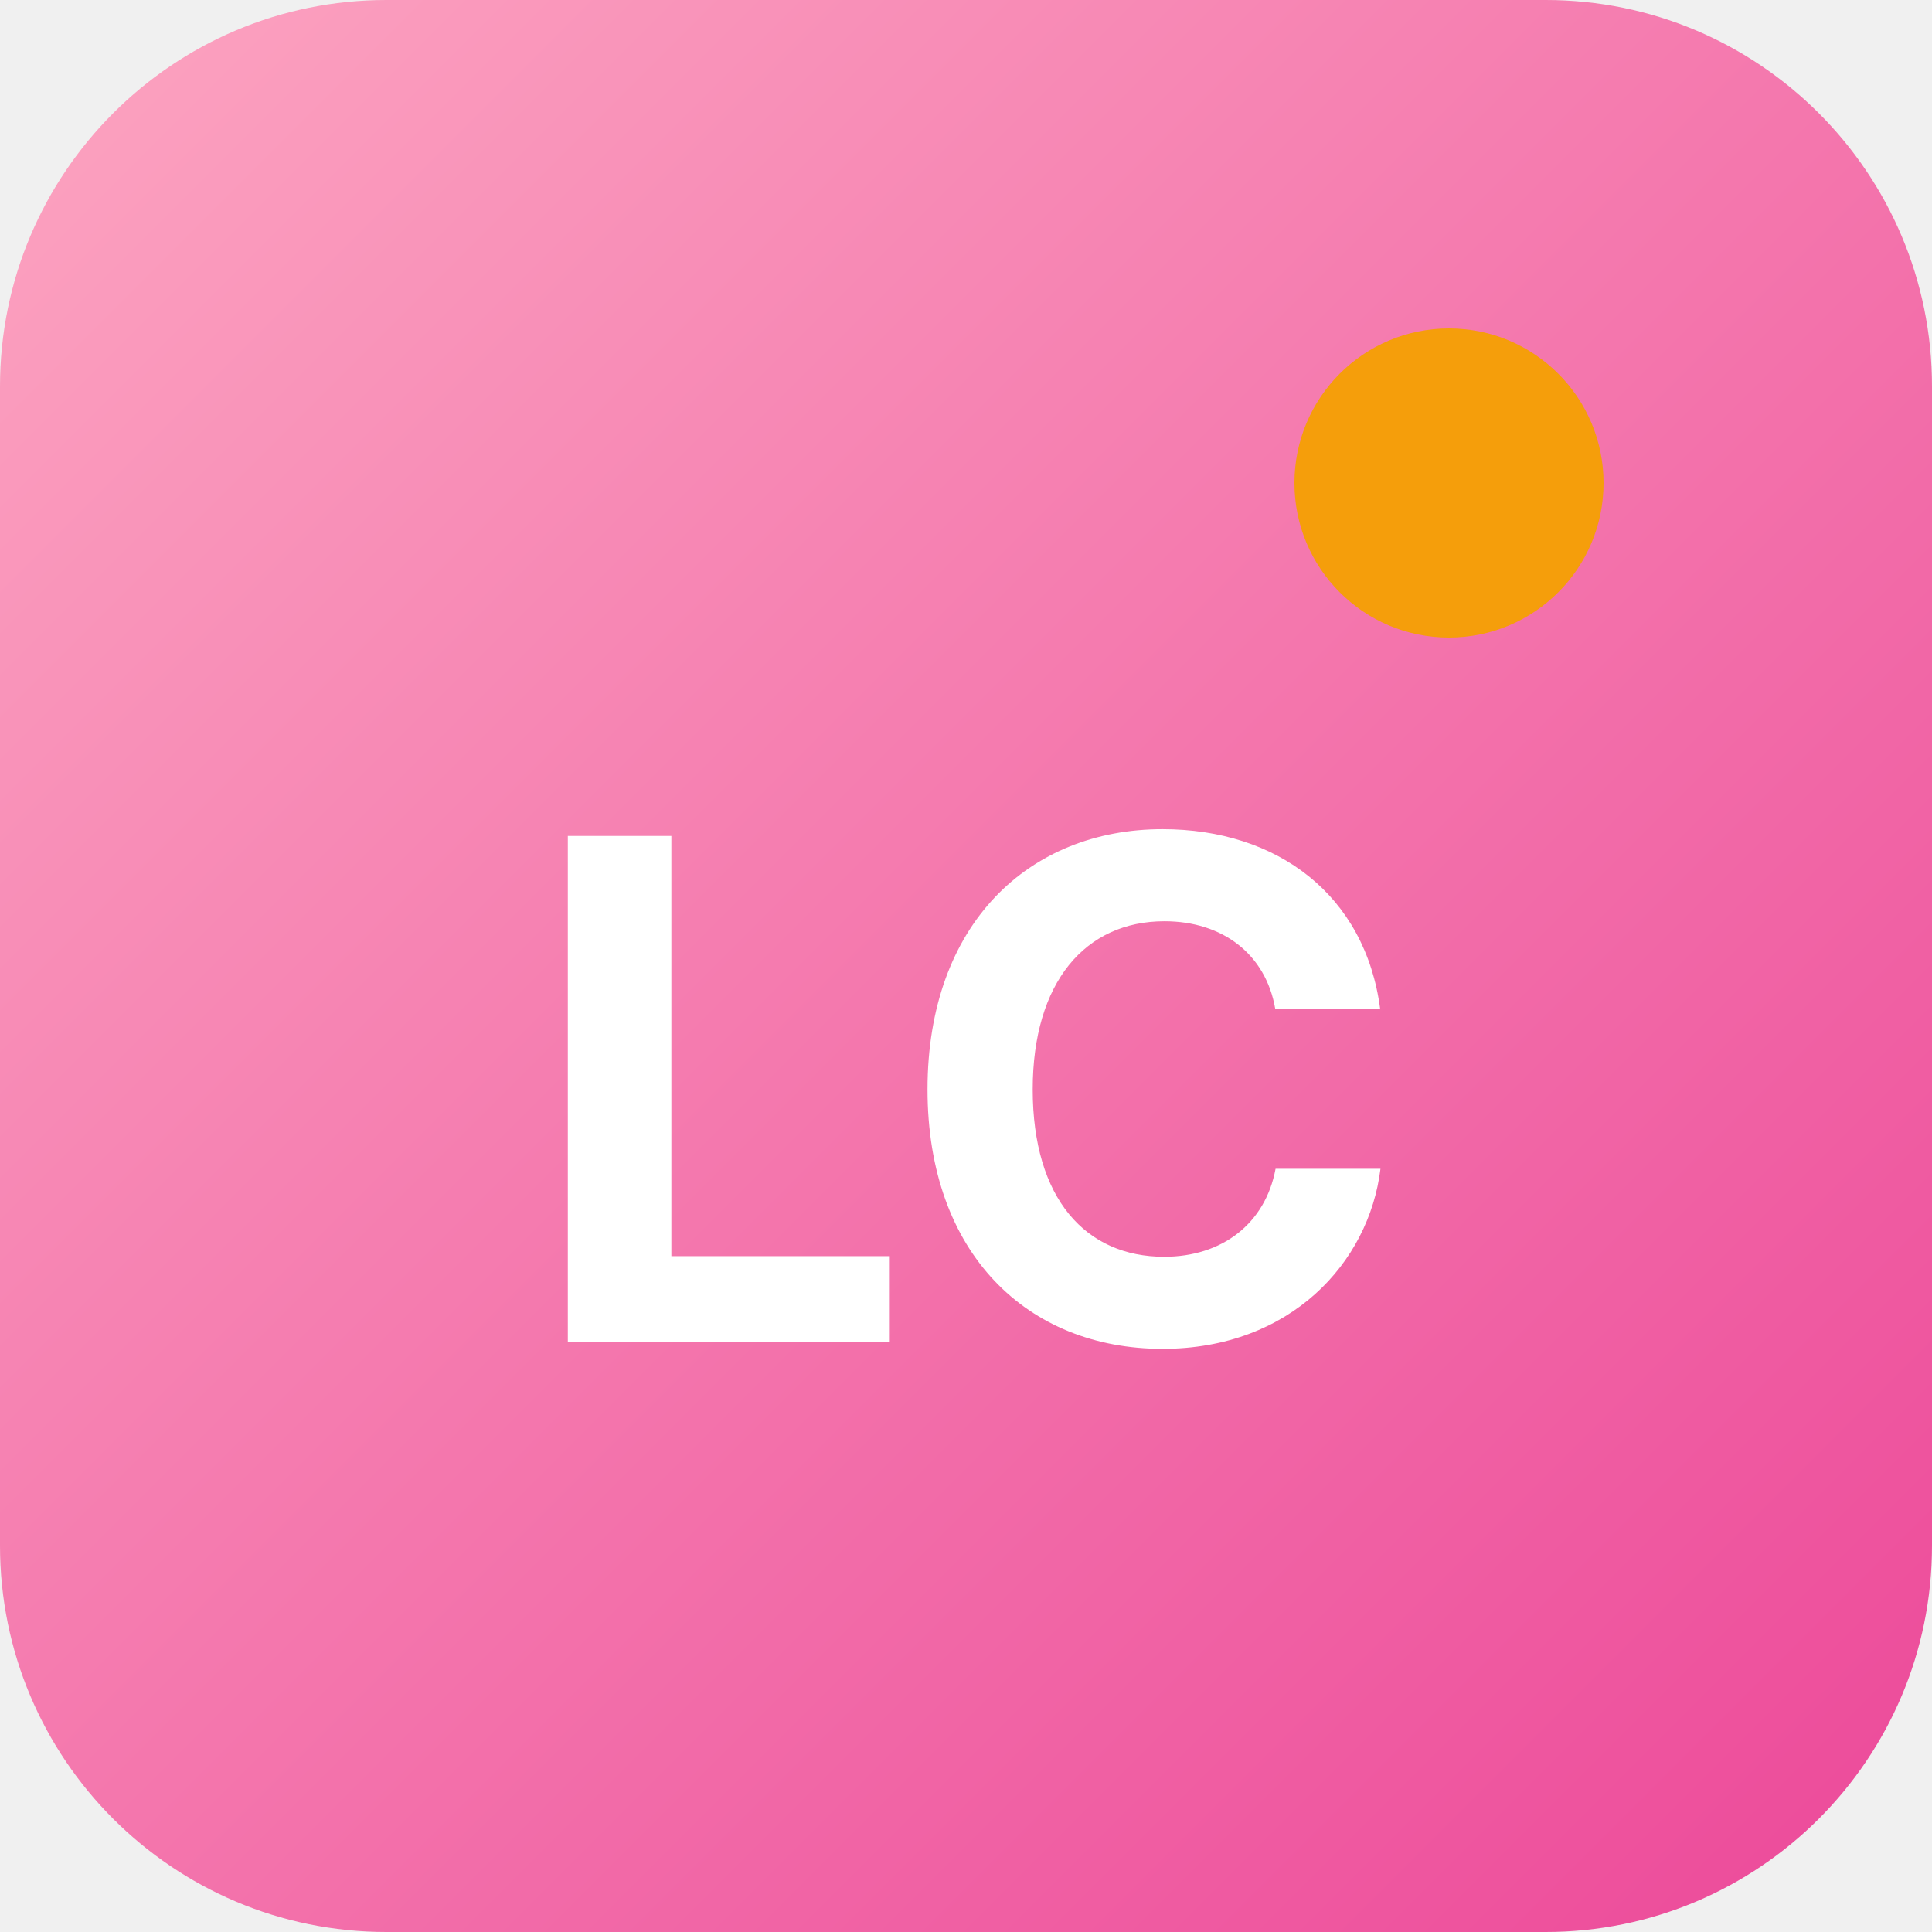
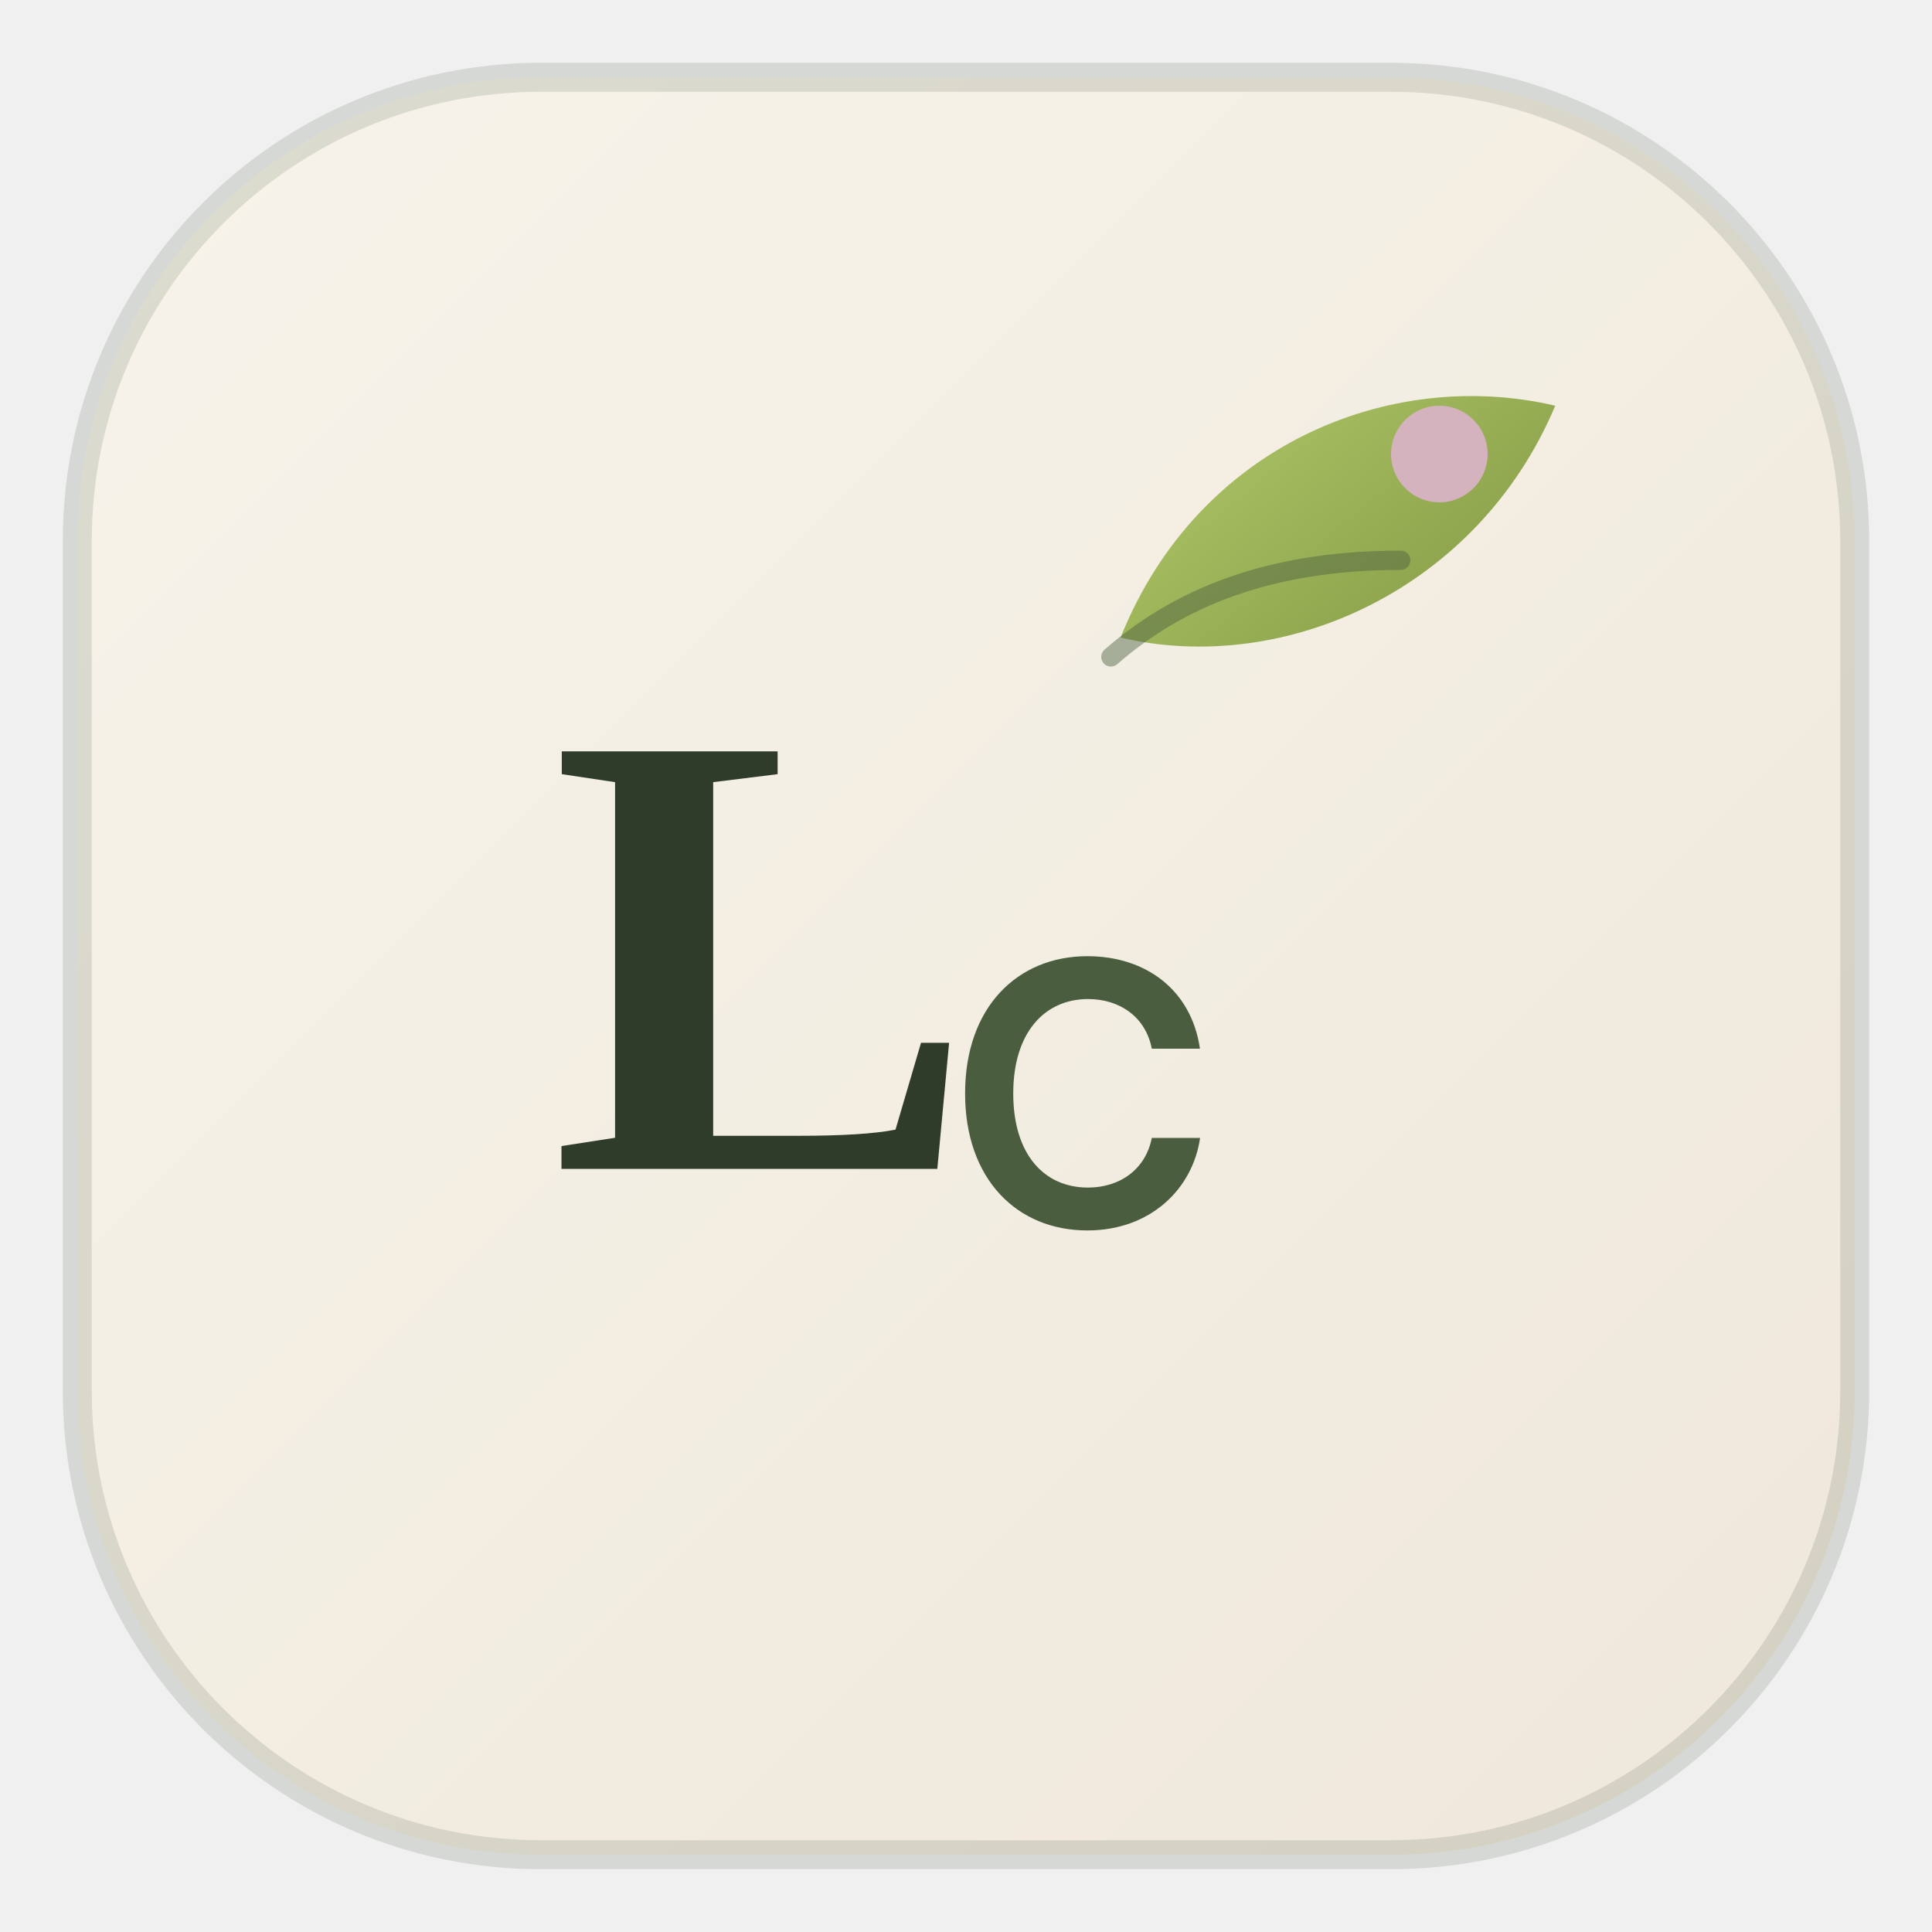
<svg xmlns="http://www.w3.org/2000/svg" width="200" height="200" viewBox="0 0 200 200" fill="none" aria-labelledby="logoTitle logoDesc" role="img">
  <defs>
-     <linearGradient id="g" x1="0" x2="1" y1="0" y2="1">
-       <stop offset="0%" stop-color="rgb(252,165,193)" />
-       <stop offset="100%" stop-color="rgb(236,72,153)" />
+     <linearGradient id="bgCream" x1="16" y1="16" x2="184" y2="184" gradientUnits="userSpaceOnUse">
+       <stop offset="0" stop-color="#F7F3EA" />
+       <stop offset="1" stop-color="#EFE8DA" />
+     </linearGradient>
+     <linearGradient id="leaf" x1="120" y1="34" x2="156" y2="78" gradientUnits="userSpaceOnUse">
+       <stop offset="0" stop-color="#B5CC6C" />
+       <stop offset="1" stop-color="#7C923F" />
    </linearGradient>
  </defs>
-   <rect width="200" height="200" rx="40" fill="url(#g)" />
-   <circle cx="150" cy="50" r="16" fill="rgb(245,158,11)" />
-   <text x="50%" y="56%" dominant-baseline="middle" text-anchor="middle" font-family="Inter, system-ui, -apple-system, 'Segoe UI', Roboto, 'Helvetica Neue', Arial" font-size="72" font-weight="700" fill="white">LC</text>
+   <rect x="8" y="8" width="184" height="184" rx="48" fill="url(#bgCream)" />
+   <rect x="8" y="8" width="184" height="184" rx="48" stroke="#4A5D3F" stroke-opacity="0.16" stroke-width="3" />
+   <path d="M116 66C124 46 144 38 161 42C153 61 133 70 116 66Z" fill="url(#leaf)" />
+   <path d="M115 68C123 61 133 58 145 58" stroke="#4A5D3F" stroke-width="2" stroke-linecap="round" stroke-opacity="0.45" />
+   <circle cx="149" cy="47" r="5" fill="#D4B2BE" />
+   <text x="57" y="121" font-family="'Cormorant Garamond', Georgia, 'Times New Roman', serif" font-size="66" font-weight="700" fill="#2F3C29">L</text>
+   <text x="98" y="127" font-family="Inter, system-ui, -apple-system, 'Segoe UI', Roboto, 'Helvetica Neue', Arial" font-size="38" font-weight="600" fill="#4A5D3F">C</text>
</svg>
